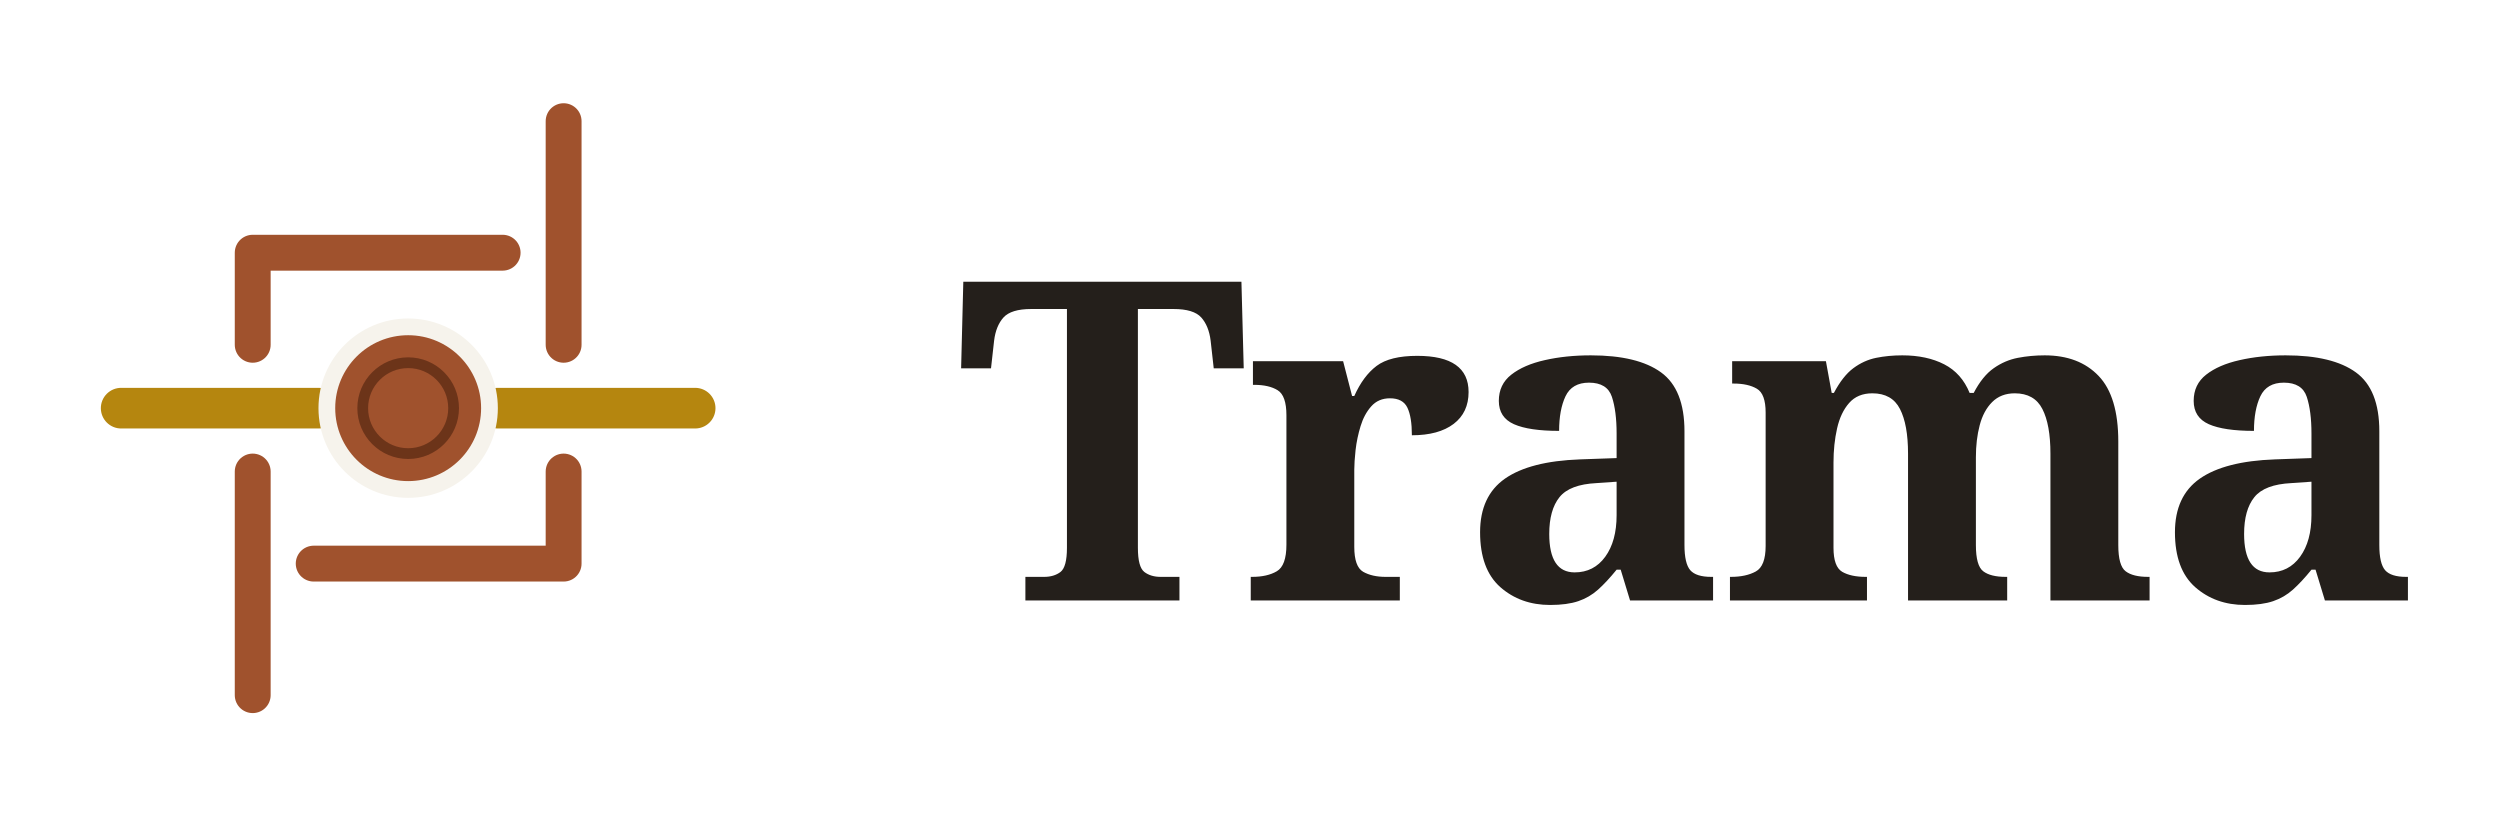
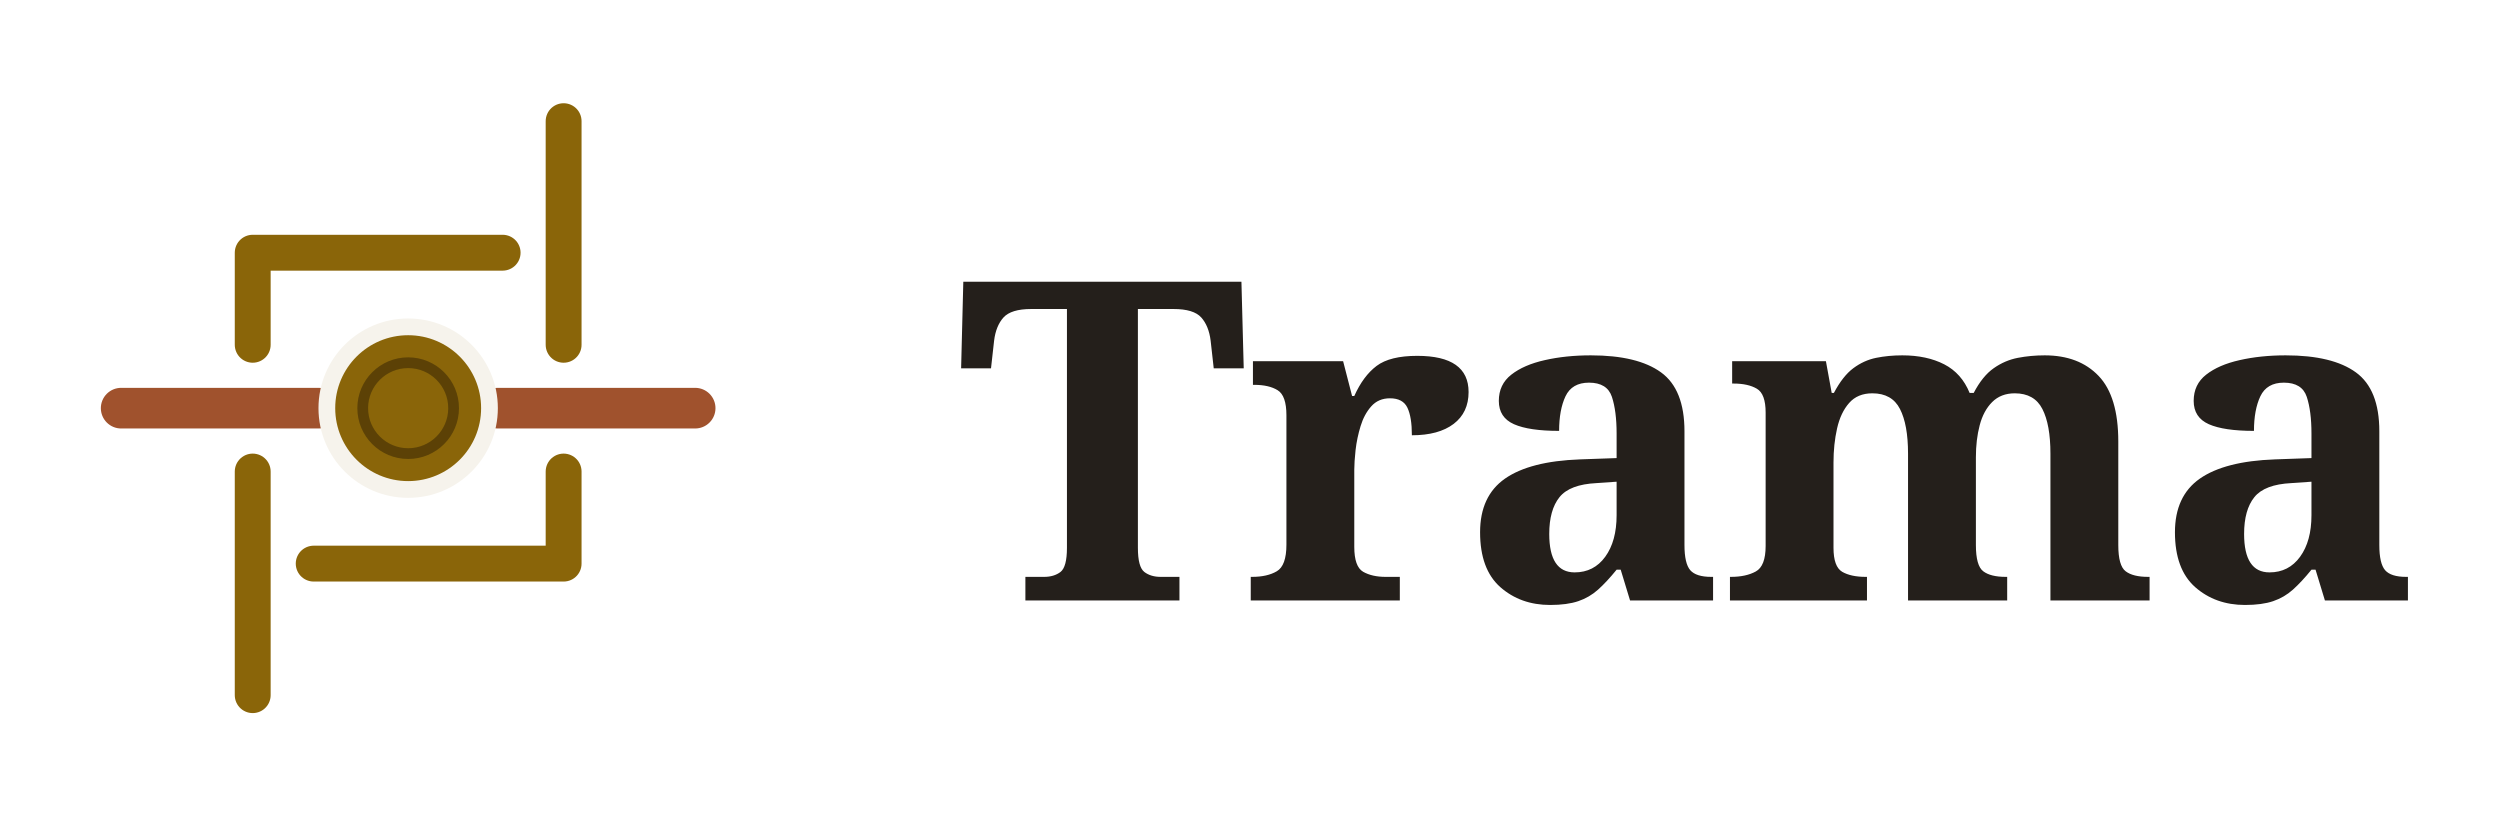
<svg xmlns="http://www.w3.org/2000/svg" viewBox="0 0 392 128" fill="none">
-   <style>.pri{stroke:#a0522d}.warm{stroke:#b5860f}.hub{fill:#a0522d}.ring{stroke:#4a1f0c}.halo{fill:#f6f3ec}.wm{fill:#241f1b}@media(prefers-color-scheme:dark){.pri{stroke:#e0916a}.warm{stroke:#e8bd4f}.hub{fill:#e0916a}.ring{stroke:#1c0f08}.halo{fill:#121012}.wm{fill:#e6e2dd}}</style>
+   <style>.pri{stroke:#8a6509}.warm{stroke:#a0522d}.hub{fill:#8a6509}.ring{stroke:#3d2a03}.halo{fill:#f6f3ec}.wm{fill:#241f1b}@media(prefers-color-scheme:dark){.pri{stroke:#e8bd4f}.warm{stroke:#e0916a}.hub{fill:#e8bd4f}.ring{stroke:#1c1404}.halo{fill:#121012}.wm{fill:#e6e2dd}}</style>
  <g transform="translate(4 4) scale(0.9375)">
    <path d="M38 112 L38 74.6" class="pri" stroke-width="6" stroke-linecap="round" stroke-linejoin="round" />
    <path d="M38 53.4 L38 38 L79.8 38" class="pri" stroke-width="6" stroke-linecap="round" stroke-linejoin="round" />
    <path d="M90 16 L90 53.4" class="pri" stroke-width="6" stroke-linecap="round" stroke-linejoin="round" />
    <path d="M90 74.6 L90 90 L48.2 90" class="pri" stroke-width="6" stroke-linecap="round" stroke-linejoin="round" />
    <path d="M16 64 L49 64" class="warm" stroke-width="6.8" stroke-linecap="round" stroke-linejoin="round" />
    <path d="M79 64 L112 64" class="warm" stroke-width="6.8" stroke-linecap="round" stroke-linejoin="round" />
    <circle cx="64" cy="64" r="15" class="halo" />
    <circle cx="64" cy="64" r="12.2" class="hub" />
    <circle cx="64" cy="64" r="7.6" class="ring" fill="none" stroke-width="1.8" opacity="0.6" />
  </g>
  <text x="150" y="67" dominant-baseline="central" font-family="Fraunces,'Cormorant Garamond',Georgia,serif" font-size="70" font-weight="600" letter-spacing="-1" class="wm">Trama</text>
</svg>
